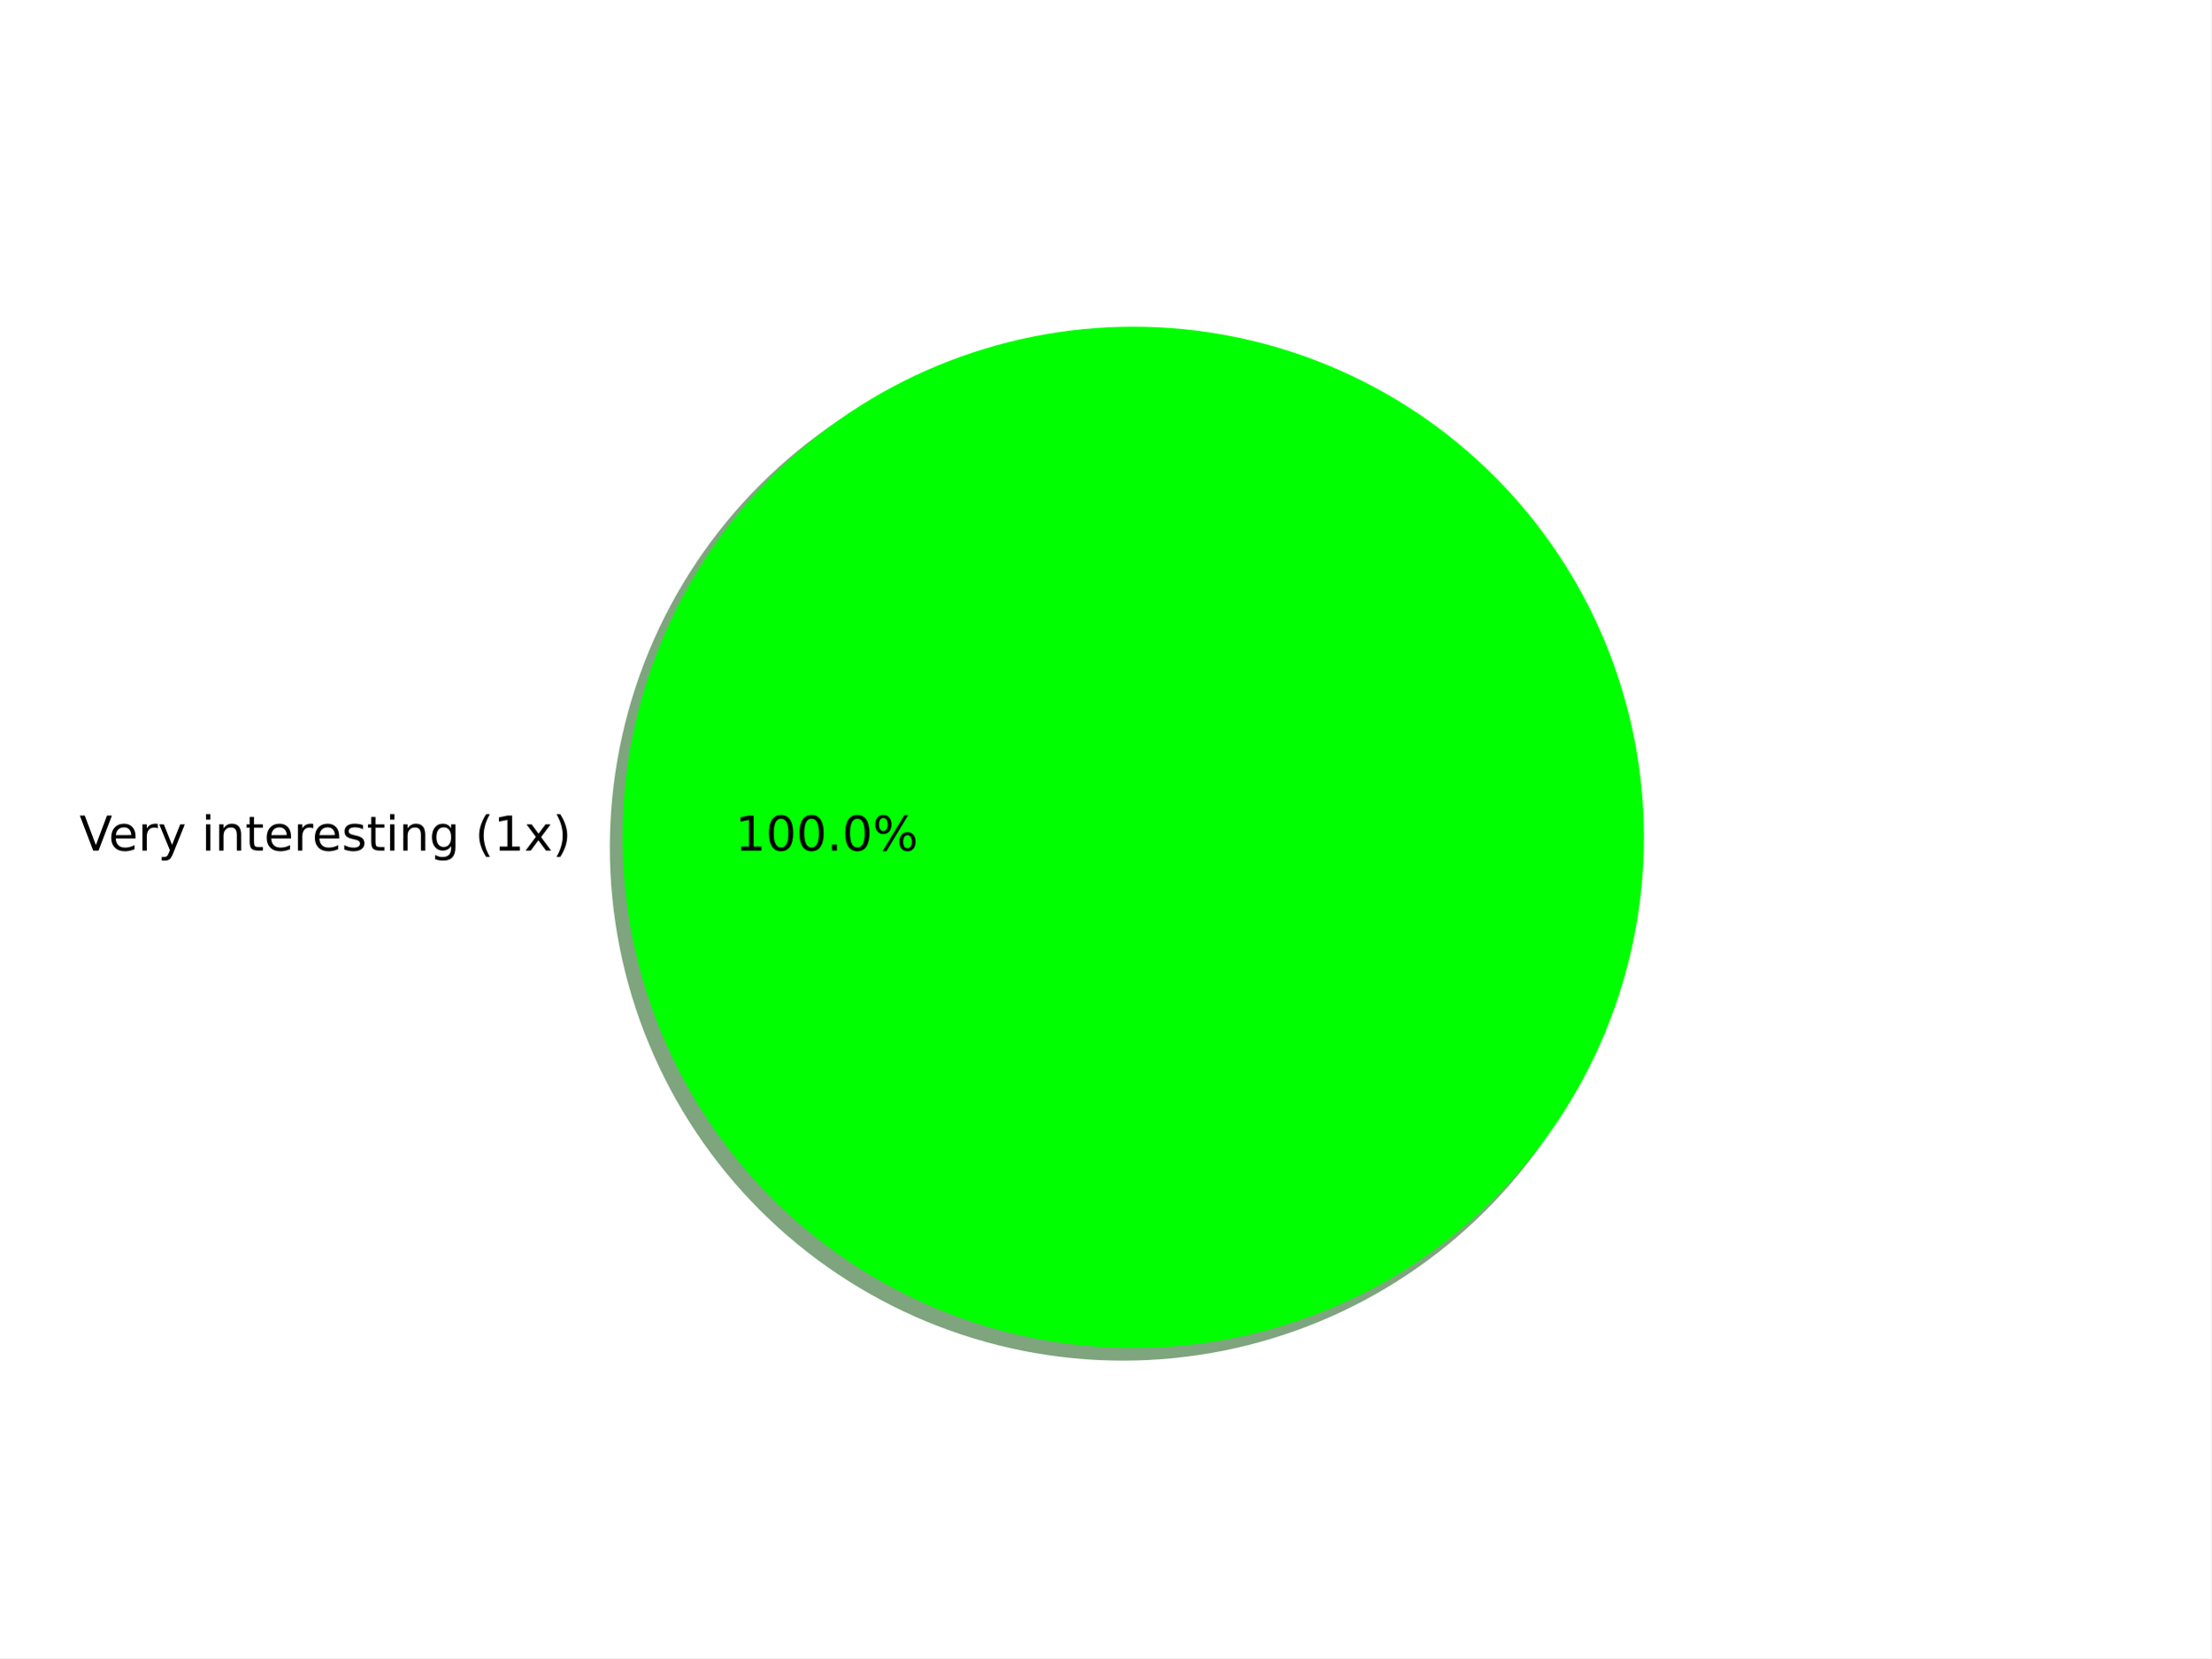
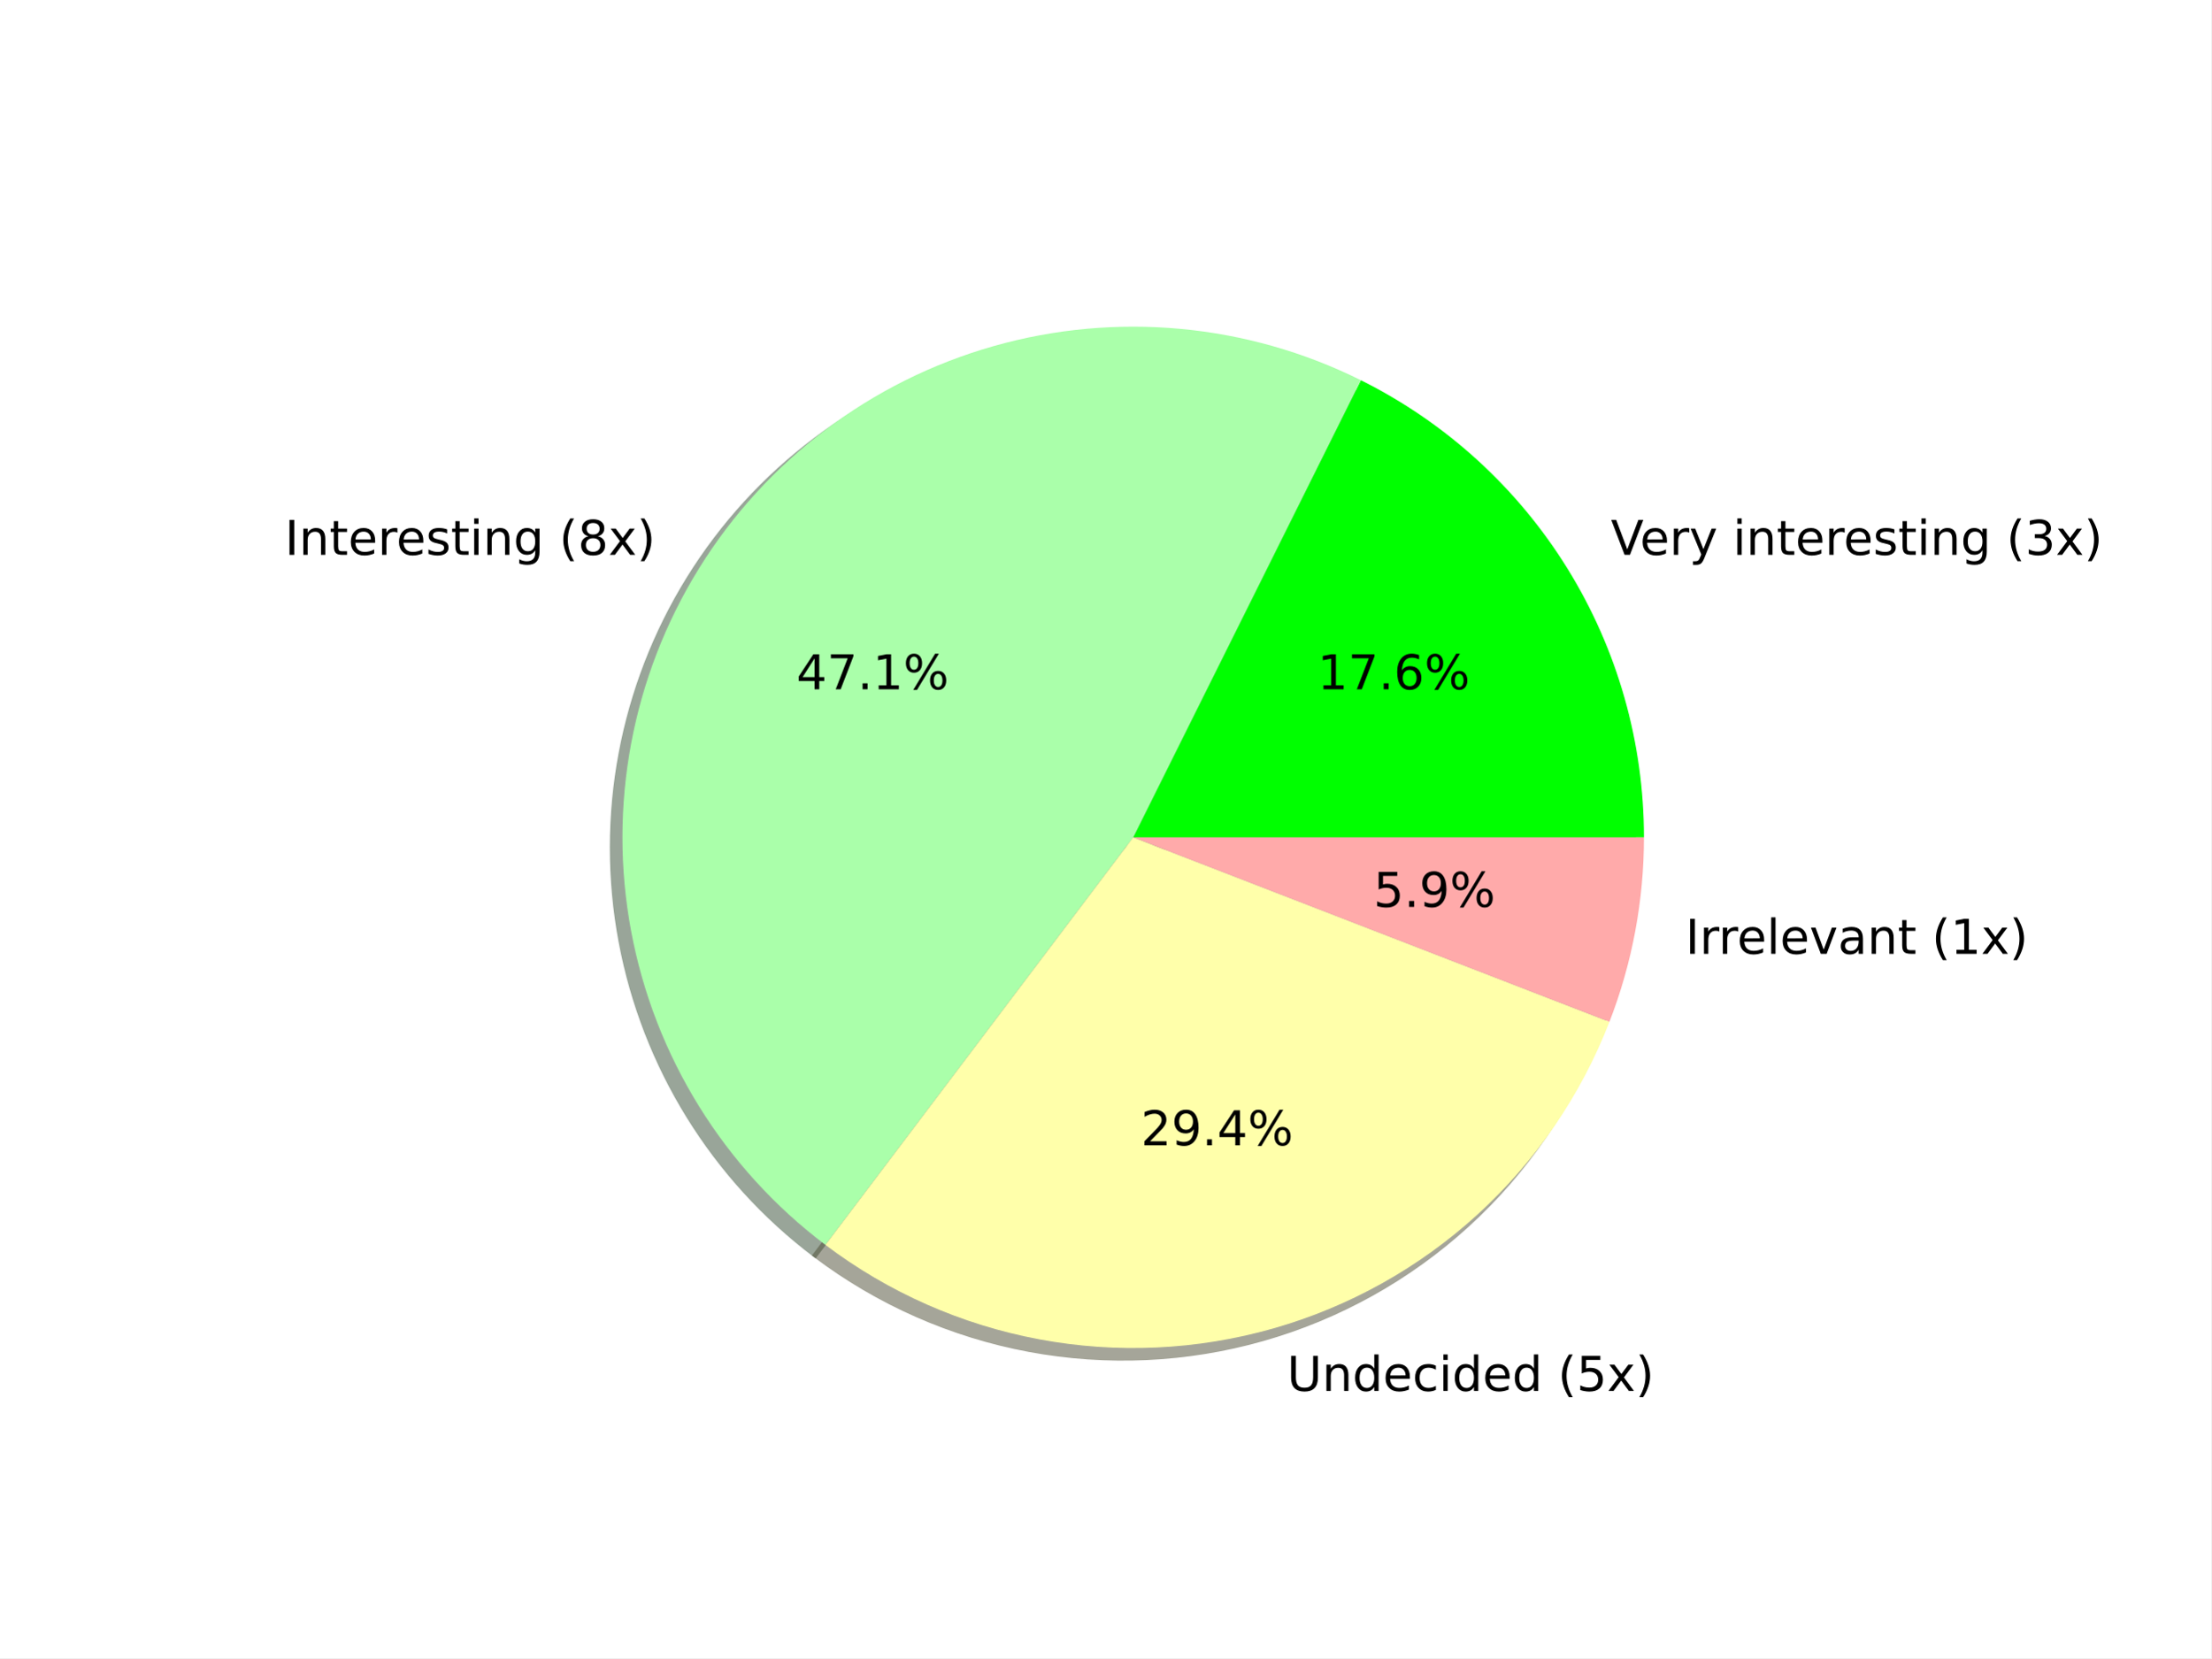
<svg xmlns="http://www.w3.org/2000/svg" xmlns:xlink="http://www.w3.org/1999/xlink" width="460.8pt" height="345.6pt" viewBox="0 0 460.8 345.6" version="1.1">
  <defs>
    <style type="text/css">*{stroke-linejoin: round; stroke-linecap: butt}</style>
  </defs>
  <g id="figure_1">
    <g id="patch_1">
      <path d="M 0 345.6  L 460.8 345.6  L 460.8 0  L 0 0  z " style="fill: #ffffff" />
    </g>
    <g id="axes_1">
      <g id="patch_2">
-         <path d="M 340.476 176.657  C 340.476 162.679 337.723 148.836 332.373 135.922  C 327.024 123.008 319.183 111.273 309.299 101.389  C 299.415 91.505 287.68 83.664 274.766 78.315  C 261.852 72.965 248.009 70.212 234.031 70.212  C 220.053 70.212 206.211 72.965 193.296 78.315  C 180.382 83.664 168.647 91.505 158.763 101.389  C 148.879 111.273 141.038 123.008 135.689 135.922  C 130.34 148.836 127.586 162.679 127.586 176.657  C 127.586 190.635 130.34 204.477 135.689 217.392  C 141.038 230.306 148.879 242.041 158.763 251.925  C 168.647 261.809 180.382 269.65 193.296 274.999  C 206.211 280.348 220.053 283.102 234.031 283.102  C 248.009 283.102 261.852 280.348 274.766 274.999  C 287.68 269.65 299.415 261.809 309.299 251.925  C 319.183 242.041 327.024 230.306 332.373 217.392  C 337.723 204.477 340.476 190.635 340.476 176.657  M 234.031 176.657  M 340.476 176.657  z " style="fill: #004c00; opacity: 0.5; stroke: #004c00; stroke-linejoin: miter" />
+         <path d="M 340.476 176.657  C 340.476 156.861 334.954 137.452 324.532 120.621  C 314.111 103.79 299.198 90.195 281.478 81.371  L 234.031 176.657  L 340.476 176.657  z " style="fill: #004c00; opacity: 0.5; stroke: #004c00; stroke-linejoin: miter" />
      </g>
      <g id="patch_3">
-         <path d="M 342.605 174.528  C 342.605 160.55 339.851 146.708 334.502 133.793  C 329.153 120.879 321.312 109.144 311.428 99.26  C 301.544 89.376 289.809 81.535 276.895 76.186  C 263.98 70.837 250.138 68.083 236.16 68.083  C 222.182 68.083 208.34 70.837 195.425 76.186  C 182.511 81.535 170.776 89.376 160.892 99.26  C 151.008 109.144 143.167 120.879 137.818 133.793  C 132.469 146.708 129.715 160.55 129.715 174.528  C 129.715 188.506 132.469 202.348 137.818 215.263  C 143.167 228.177 151.008 239.912 160.892 249.796  C 170.776 259.68 182.511 267.521 195.425 272.87  C 208.34 278.219 222.182 280.973 236.16 280.973  C 250.138 280.973 263.98 278.219 276.895 272.87  C 289.809 267.521 301.544 259.68 311.428 249.796  C 321.312 239.912 329.153 228.177 334.502 215.263  C 339.851 202.348 342.605 188.506 342.605 174.528  M 236.16 174.528  M 342.605 174.528  z " style="fill: #00ff00" />
+         <path d="M 281.478 81.371  C 257.735 69.549 230.411 67.017 204.901 74.276  C 179.391 81.534 157.492 98.071 143.53 120.621  C 129.568 143.171 124.525 170.145 129.399 196.216  C 134.272 222.287 148.718 245.618 169.884 261.602  L 234.031 176.657  L 281.478 81.371  z " style="fill: #334c33; opacity: 0.5; stroke: #334c33; stroke-linejoin: miter" />
+       </g>
+       <g id="patch_4">
+         <path d="M 169.884 261.602  C 183.023 271.524 198.287 278.264 214.472 281.289  C 230.657 284.315 247.325 283.544 263.161 279.038  C 278.998 274.532 293.575 266.413 305.743 255.321  C 317.91 244.228 327.34 230.462 333.288 215.109  L 234.031 176.657  L 169.884 261.602  z " style="fill: #4c4c33; opacity: 0.5; stroke: #4c4c33; stroke-linejoin: miter" />
+       </g>
+       <g id="patch_5">
+         <path d="M 333.288 215.109  C 335.658 208.991 337.458 202.666 338.663 196.216  C 339.869 189.766 340.476 183.219 340.476 176.657  L 234.031 176.657  L 333.288 215.109  z " style="fill: #4c3333; opacity: 0.5; stroke: #4c3333; stroke-linejoin: miter" />
+       </g>
+       <g id="patch_6">
+         <path d="M 342.605 174.528  C 342.605 154.732 337.082 135.323 326.661 118.492  C 316.24 101.661 301.327 88.066 283.607 79.243  L 236.16 174.528  L 342.605 174.528  z " style="fill: #00ff00" />
+       </g>
+       <g id="patch_7">
+         <path d="M 283.607 79.243  C 259.864 67.42 232.54 64.888 207.03 72.147  C 181.52 79.405 159.621 95.942 145.659 118.492  C 131.696 141.042 126.654 168.016 131.528 194.087  C 136.401 220.158 150.847 243.489 172.013 259.473  L 236.16 174.528  L 283.607 79.243  z " style="fill: #aaffaa" />
+       </g>
+       <g id="patch_8">
+         <path d="M 172.013 259.473  C 185.152 269.395 200.416 276.135 216.601 279.16  C 232.785 282.186 249.454 281.415 265.29 276.909  C 281.126 272.403 295.704 264.284 307.871 253.192  C 320.039 242.099 329.469 228.333 335.417 212.98  L 236.16 174.528  L 172.013 259.473  z " style="fill: #ffffaa" />
+       </g>
+       <g id="patch_9">
+         <path d="M 335.417 212.98  C 337.787 206.862 339.587 200.537 340.792 194.087  C 341.998 187.637 342.605 181.09 342.605 174.528  L 236.16 174.528  L 335.417 212.98  z " style="fill: #ffaaaa" />
      </g>
      <g id="matplotlib.axis_1" />
      <g id="matplotlib.axis_2" />
      <g id="text_1">
-         <g transform="translate(16.55978 177.2874)scale(0.1 -0.1)">
+         <g transform="translate(335.7113 115.6478)scale(0.1 -0.1)">
          <defs>
            <path id="DejaVuSans-56" d="M 1831 0  L 50 4666  L 709 4666  L 2188 738  L 3669 4666  L 4325 4666  L 2547 0  L 1831 0  z " transform="scale(0.015625)" />
            <path id="DejaVuSans-65" d="M 3597 1894  L 3597 1613  L 953 1613  Q 991 1019 1311 708  Q 1631 397 2203 397  Q 2534 397 2845 478  Q 3156 559 3463 722  L 3463 178  Q 3153 47 2828 -22  Q 2503 -91 2169 -91  Q 1331 -91 842 396  Q 353 884 353 1716  Q 353 2575 817 3079  Q 1281 3584 2069 3584  Q 2775 3584 3186 3129  Q 3597 2675 3597 1894  z M 3022 2063  Q 3016 2534 2758 2815  Q 2500 3097 2075 3097  Q 1594 3097 1305 2825  Q 1016 2553 972 2059  L 3022 2063  z " transform="scale(0.015625)" />
            <path id="DejaVuSans-72" d="M 2631 2963  Q 2534 3019 2420 3045  Q 2306 3072 2169 3072  Q 1681 3072 1420 2755  Q 1159 2438 1159 1844  L 1159 0  L 581 0  L 581 3500  L 1159 3500  L 1159 2956  Q 1341 3275 1631 3429  Q 1922 3584 2338 3584  Q 2397 3584 2469 3576  Q 2541 3569 2628 3553  L 2631 2963  z " transform="scale(0.015625)" />
            <path id="DejaVuSans-79" d="M 2059 -325  Q 1816 -950 1584 -1140  Q 1353 -1331 966 -1331  L 506 -1331  L 506 -850  L 844 -850  Q 1081 -850 1212 -737  Q 1344 -625 1503 -206  L 1606 56  L 191 3500  L 800 3500  L 1894 763  L 2988 3500  L 3597 3500  L 2059 -325  z " transform="scale(0.015625)" />
            <path id="DejaVuSans-20" transform="scale(0.015625)" />
            <path id="DejaVuSans-69" d="M 603 3500  L 1178 3500  L 1178 0  L 603 0  L 603 3500  z M 603 4863  L 1178 4863  L 1178 4134  L 603 4134  L 603 4863  z " transform="scale(0.015625)" />
            <path id="DejaVuSans-6e" d="M 3513 2113  L 3513 0  L 2938 0  L 2938 2094  Q 2938 2591 2744 2837  Q 2550 3084 2163 3084  Q 1697 3084 1428 2787  Q 1159 2491 1159 1978  L 1159 0  L 581 0  L 581 3500  L 1159 3500  L 1159 2956  Q 1366 3272 1645 3428  Q 1925 3584 2291 3584  Q 2894 3584 3203 3211  Q 3513 2838 3513 2113  z " transform="scale(0.015625)" />
            <path id="DejaVuSans-74" d="M 1172 4494  L 1172 3500  L 2356 3500  L 2356 3053  L 1172 3053  L 1172 1153  Q 1172 725 1289 603  Q 1406 481 1766 481  L 2356 481  L 2356 0  L 1766 0  Q 1100 0 847 248  Q 594 497 594 1153  L 594 3053  L 172 3053  L 172 3500  L 594 3500  L 594 4494  L 1172 4494  z " transform="scale(0.015625)" />
            <path id="DejaVuSans-73" d="M 2834 3397  L 2834 2853  Q 2591 2978 2328 3040  Q 2066 3103 1784 3103  Q 1356 3103 1142 2972  Q 928 2841 928 2578  Q 928 2378 1081 2264  Q 1234 2150 1697 2047  L 1894 2003  Q 2506 1872 2764 1633  Q 3022 1394 3022 966  Q 3022 478 2636 193  Q 2250 -91 1575 -91  Q 1294 -91 989 -36  Q 684 19 347 128  L 347 722  Q 666 556 975 473  Q 1284 391 1588 391  Q 1994 391 2212 530  Q 2431 669 2431 922  Q 2431 1156 2273 1281  Q 2116 1406 1581 1522  L 1381 1569  Q 847 1681 609 1914  Q 372 2147 372 2553  Q 372 3047 722 3315  Q 1072 3584 1716 3584  Q 2034 3584 2315 3537  Q 2597 3491 2834 3397  z " transform="scale(0.015625)" />
            <path id="DejaVuSans-67" d="M 2906 1791  Q 2906 2416 2648 2759  Q 2391 3103 1925 3103  Q 1463 3103 1205 2759  Q 947 2416 947 1791  Q 947 1169 1205 825  Q 1463 481 1925 481  Q 2391 481 2648 825  Q 2906 1169 2906 1791  z M 3481 434  Q 3481 -459 3084 -895  Q 2688 -1331 1869 -1331  Q 1566 -1331 1297 -1286  Q 1028 -1241 775 -1147  L 775 -588  Q 1028 -725 1275 -790  Q 1522 -856 1778 -856  Q 2344 -856 2625 -561  Q 2906 -266 2906 331  L 2906 616  Q 2728 306 2450 153  Q 2172 0 1784 0  Q 1141 0 747 490  Q 353 981 353 1791  Q 353 2603 747 3093  Q 1141 3584 1784 3584  Q 2172 3584 2450 3431  Q 2728 3278 2906 2969  L 2906 3500  L 3481 3500  L 3481 434  z " transform="scale(0.015625)" />
            <path id="DejaVuSans-28" d="M 1984 4856  Q 1566 4138 1362 3434  Q 1159 2731 1159 2009  Q 1159 1288 1364 580  Q 1569 -128 1984 -844  L 1484 -844  Q 1016 -109 783 600  Q 550 1309 550 2009  Q 550 2706 781 3412  Q 1013 4119 1484 4856  L 1984 4856  z " transform="scale(0.015625)" />
-             <path id="DejaVuSans-31" d="M 794 531  L 1825 531  L 1825 4091  L 703 3866  L 703 4441  L 1819 4666  L 2450 4666  L 2450 531  L 3481 531  L 3481 0  L 794 0  L 794 531  z " transform="scale(0.015625)" />
+             <path id="DejaVuSans-33" d="M 2597 2516  Q 3050 2419 3304 2112  Q 3559 1806 3559 1356  Q 3559 666 3084 287  Q 2609 -91 1734 -91  Q 1441 -91 1130 -33  Q 819 25 488 141  L 488 750  Q 750 597 1062 519  Q 1375 441 1716 441  Q 2309 441 2620 675  Q 2931 909 2931 1356  Q 2931 1769 2642 2001  Q 2353 2234 1838 2234  L 1294 2234  L 1294 2753  L 1863 2753  Q 2328 2753 2575 2939  Q 2822 3125 2822 3475  Q 2822 3834 2567 4026  Q 2313 4219 1838 4219  Q 1578 4219 1281 4162  Q 984 4106 628 3988  L 628 4550  Q 988 4650 1302 4700  Q 1616 4750 1894 4750  Q 2613 4750 3031 4423  Q 3450 4097 3450 3541  Q 3450 3153 3228 2886  Q 3006 2619 2597 2516  z " transform="scale(0.015625)" />
            <path id="DejaVuSans-78" d="M 3513 3500  L 2247 1797  L 3578 0  L 2900 0  L 1881 1375  L 863 0  L 184 0  L 1544 1831  L 300 3500  L 978 3500  L 1906 2253  L 2834 3500  L 3513 3500  z " transform="scale(0.015625)" />
            <path id="DejaVuSans-29" d="M 513 4856  L 1013 4856  Q 1481 4119 1714 3412  Q 1947 2706 1947 2009  Q 1947 1309 1714 600  Q 1481 -109 1013 -844  L 513 -844  Q 928 -128 1133 580  Q 1338 1288 1338 2009  Q 1338 2731 1133 3434  Q 928 4138 513 4856  z " transform="scale(0.015625)" />
          </defs>
          <use xlink:href="#DejaVuSans-56" />
          <use xlink:href="#DejaVuSans-65" x="60.658" />
          <use xlink:href="#DejaVuSans-72" x="122.182" />
          <use xlink:href="#DejaVuSans-79" x="163.295" />
          <use xlink:href="#DejaVuSans-20" x="222.475" />
          <use xlink:href="#DejaVuSans-69" x="254.262" />
          <use xlink:href="#DejaVuSans-6e" x="282.045" />
          <use xlink:href="#DejaVuSans-74" x="345.424" />
          <use xlink:href="#DejaVuSans-65" x="384.633" />
          <use xlink:href="#DejaVuSans-72" x="446.156" />
          <use xlink:href="#DejaVuSans-65" x="485.02" />
          <use xlink:href="#DejaVuSans-73" x="546.543" />
          <use xlink:href="#DejaVuSans-74" x="598.643" />
          <use xlink:href="#DejaVuSans-69" x="637.852" />
          <use xlink:href="#DejaVuSans-6e" x="665.635" />
          <use xlink:href="#DejaVuSans-67" x="729.014" />
          <use xlink:href="#DejaVuSans-20" x="792.49" />
          <use xlink:href="#DejaVuSans-28" x="824.277" />
-           <use xlink:href="#DejaVuSans-31" x="863.291" />
+           <use xlink:href="#DejaVuSans-33" x="863.291" />
          <use xlink:href="#DejaVuSans-78" x="926.914" />
          <use xlink:href="#DejaVuSans-29" x="986.094" />
        </g>
      </g>
      <g id="text_2">
-         <g transform="translate(153.2283 177.2874)scale(0.1 -0.1)">
-           <defs>
-             <path id="DejaVuSans-30" d="M 2034 4250  Q 1547 4250 1301 3770  Q 1056 3291 1056 2328  Q 1056 1369 1301 889  Q 1547 409 2034 409  Q 2525 409 2770 889  Q 3016 1369 3016 2328  Q 3016 3291 2770 3770  Q 2525 4250 2034 4250  z M 2034 4750  Q 2819 4750 3233 4129  Q 3647 3509 3647 2328  Q 3647 1150 3233 529  Q 2819 -91 2034 -91  Q 1250 -91 836 529  Q 422 1150 422 2328  Q 422 3509 836 4129  Q 1250 4750 2034 4750  z " transform="scale(0.015625)" />
+         <g transform="translate(274.5771 143.6658)scale(0.1 -0.1)">
+           <defs>
+             <path id="DejaVuSans-31" d="M 794 531  L 1825 531  L 1825 4091  L 703 3866  L 703 4441  L 1819 4666  L 2450 4666  L 2450 531  L 3481 531  L 3481 0  L 794 0  L 794 531  z " transform="scale(0.015625)" />
+             <path id="DejaVuSans-37" d="M 525 4666  L 3525 4666  L 3525 4397  L 1831 0  L 1172 0  L 2766 4134  L 525 4134  L 525 4666  z " transform="scale(0.015625)" />
            <path id="DejaVuSans-2e" d="M 684 794  L 1344 794  L 1344 0  L 684 0  L 684 794  z " transform="scale(0.015625)" />
+             <path id="DejaVuSans-36" d="M 2113 2584  Q 1688 2584 1439 2293  Q 1191 2003 1191 1497  Q 1191 994 1439 701  Q 1688 409 2113 409  Q 2538 409 2786 701  Q 3034 994 3034 1497  Q 3034 2003 2786 2293  Q 2538 2584 2113 2584  z M 3366 4563  L 3366 3988  Q 3128 4100 2886 4159  Q 2644 4219 2406 4219  Q 1781 4219 1451 3797  Q 1122 3375 1075 2522  Q 1259 2794 1537 2939  Q 1816 3084 2150 3084  Q 2853 3084 3261 2657  Q 3669 2231 3669 1497  Q 3669 778 3244 343  Q 2819 -91 2113 -91  Q 1303 -91 875 529  Q 447 1150 447 2328  Q 447 3434 972 4092  Q 1497 4750 2381 4750  Q 2619 4750 2861 4703  Q 3103 4656 3366 4563  z " transform="scale(0.015625)" />
            <path id="DejaVuSans-25" d="M 4653 2053  Q 4381 2053 4226 1822  Q 4072 1591 4072 1178  Q 4072 772 4226 539  Q 4381 306 4653 306  Q 4919 306 5073 539  Q 5228 772 5228 1178  Q 5228 1588 5073 1820  Q 4919 2053 4653 2053  z M 4653 2450  Q 5147 2450 5437 2106  Q 5728 1763 5728 1178  Q 5728 594 5436 251  Q 5144 -91 4653 -91  Q 4153 -91 3862 251  Q 3572 594 3572 1178  Q 3572 1766 3864 2108  Q 4156 2450 4653 2450  z M 1428 4353  Q 1159 4353 1004 4120  Q 850 3888 850 3481  Q 850 3069 1003 2837  Q 1156 2606 1428 2606  Q 1700 2606 1854 2837  Q 2009 3069 2009 3481  Q 2009 3884 1853 4118  Q 1697 4353 1428 4353  z M 4250 4750  L 4750 4750  L 1831 -91  L 1331 -91  L 4250 4750  z M 1428 4750  Q 1922 4750 2215 4408  Q 2509 4066 2509 3481  Q 2509 2891 2217 2550  Q 1925 2209 1428 2209  Q 931 2209 642 2551  Q 353 2894 353 3481  Q 353 4063 643 4406  Q 934 4750 1428 4750  z " transform="scale(0.015625)" />
          </defs>
          <use xlink:href="#DejaVuSans-31" />
-           <use xlink:href="#DejaVuSans-30" x="63.623" />
-           <use xlink:href="#DejaVuSans-30" x="127.246" />
-           <use xlink:href="#DejaVuSans-2e" x="190.869" />
-           <use xlink:href="#DejaVuSans-30" x="222.656" />
-           <use xlink:href="#DejaVuSans-25" x="286.279" />
+           <use xlink:href="#DejaVuSans-37" x="63.623" />
+           <use xlink:href="#DejaVuSans-2e" x="127.246" />
+           <use xlink:href="#DejaVuSans-36" x="159.033" />
+           <use xlink:href="#DejaVuSans-25" x="222.656" />
+         </g>
+       </g>
+       <g id="text_3">
+         <g transform="translate(59.35244 115.6478)scale(0.1 -0.1)">
+           <defs>
+             <path id="DejaVuSans-49" d="M 628 4666  L 1259 4666  L 1259 0  L 628 0  L 628 4666  z " transform="scale(0.015625)" />
+             <path id="DejaVuSans-38" d="M 2034 2216  Q 1584 2216 1326 1975  Q 1069 1734 1069 1313  Q 1069 891 1326 650  Q 1584 409 2034 409  Q 2484 409 2743 651  Q 3003 894 3003 1313  Q 3003 1734 2745 1975  Q 2488 2216 2034 2216  z M 1403 2484  Q 997 2584 770 2862  Q 544 3141 544 3541  Q 544 4100 942 4425  Q 1341 4750 2034 4750  Q 2731 4750 3128 4425  Q 3525 4100 3525 3541  Q 3525 3141 3298 2862  Q 3072 2584 2669 2484  Q 3125 2378 3379 2068  Q 3634 1759 3634 1313  Q 3634 634 3220 271  Q 2806 -91 2034 -91  Q 1263 -91 848 271  Q 434 634 434 1313  Q 434 1759 690 2068  Q 947 2378 1403 2484  z M 1172 3481  Q 1172 3119 1398 2916  Q 1625 2713 2034 2713  Q 2441 2713 2670 2916  Q 2900 3119 2900 3481  Q 2900 3844 2670 4047  Q 2441 4250 2034 4250  Q 1625 4250 1398 4047  Q 1172 3844 1172 3481  z " transform="scale(0.015625)" />
+           </defs>
+           <use xlink:href="#DejaVuSans-49" />
+           <use xlink:href="#DejaVuSans-6e" x="29.492" />
+           <use xlink:href="#DejaVuSans-74" x="92.871" />
+           <use xlink:href="#DejaVuSans-65" x="132.08" />
+           <use xlink:href="#DejaVuSans-72" x="193.604" />
+           <use xlink:href="#DejaVuSans-65" x="232.467" />
+           <use xlink:href="#DejaVuSans-73" x="293.99" />
+           <use xlink:href="#DejaVuSans-74" x="346.09" />
+           <use xlink:href="#DejaVuSans-69" x="385.299" />
+           <use xlink:href="#DejaVuSans-6e" x="413.082" />
+           <use xlink:href="#DejaVuSans-67" x="476.461" />
+           <use xlink:href="#DejaVuSans-20" x="539.938" />
+           <use xlink:href="#DejaVuSans-28" x="571.725" />
+           <use xlink:href="#DejaVuSans-38" x="610.738" />
+           <use xlink:href="#DejaVuSans-78" x="674.361" />
+           <use xlink:href="#DejaVuSans-29" x="733.541" />
+         </g>
+       </g>
+       <g id="text_4">
+         <g transform="translate(165.9757 143.6658)scale(0.1 -0.1)">
+           <defs>
+             <path id="DejaVuSans-34" d="M 2419 4116  L 825 1625  L 2419 1625  L 2419 4116  z M 2253 4666  L 3047 4666  L 3047 1625  L 3713 1625  L 3713 1100  L 3047 1100  L 3047 0  L 2419 0  L 2419 1100  L 313 1100  L 313 1709  L 2253 4666  z " transform="scale(0.015625)" />
+           </defs>
+           <use xlink:href="#DejaVuSans-34" />
+           <use xlink:href="#DejaVuSans-37" x="63.623" />
+           <use xlink:href="#DejaVuSans-2e" x="127.246" />
+           <use xlink:href="#DejaVuSans-31" x="159.033" />
+           <use xlink:href="#DejaVuSans-25" x="222.656" />
+         </g>
+       </g>
+       <g id="text_5">
+         <g transform="translate(268.203 289.9068)scale(0.1 -0.1)">
+           <defs>
+             <path id="DejaVuSans-55" d="M 556 4666  L 1191 4666  L 1191 1831  Q 1191 1081 1462 751  Q 1734 422 2344 422  Q 2950 422 3222 751  Q 3494 1081 3494 1831  L 3494 4666  L 4128 4666  L 4128 1753  Q 4128 841 3676 375  Q 3225 -91 2344 -91  Q 1459 -91 1007 375  Q 556 841 556 1753  L 556 4666  z " transform="scale(0.015625)" />
+             <path id="DejaVuSans-64" d="M 2906 2969  L 2906 4863  L 3481 4863  L 3481 0  L 2906 0  L 2906 525  Q 2725 213 2448 61  Q 2172 -91 1784 -91  Q 1150 -91 751 415  Q 353 922 353 1747  Q 353 2572 751 3078  Q 1150 3584 1784 3584  Q 2172 3584 2448 3432  Q 2725 3281 2906 2969  z M 947 1747  Q 947 1113 1208 752  Q 1469 391 1925 391  Q 2381 391 2643 752  Q 2906 1113 2906 1747  Q 2906 2381 2643 2742  Q 2381 3103 1925 3103  Q 1469 3103 1208 2742  Q 947 2381 947 1747  z " transform="scale(0.015625)" />
+             <path id="DejaVuSans-63" d="M 3122 3366  L 3122 2828  Q 2878 2963 2633 3030  Q 2388 3097 2138 3097  Q 1578 3097 1268 2742  Q 959 2388 959 1747  Q 959 1106 1268 751  Q 1578 397 2138 397  Q 2388 397 2633 464  Q 2878 531 3122 666  L 3122 134  Q 2881 22 2623 -34  Q 2366 -91 2075 -91  Q 1284 -91 818 406  Q 353 903 353 1747  Q 353 2603 823 3093  Q 1294 3584 2113 3584  Q 2378 3584 2631 3529  Q 2884 3475 3122 3366  z " transform="scale(0.015625)" />
+             <path id="DejaVuSans-35" d="M 691 4666  L 3169 4666  L 3169 4134  L 1269 4134  L 1269 2991  Q 1406 3038 1543 3061  Q 1681 3084 1819 3084  Q 2600 3084 3056 2656  Q 3513 2228 3513 1497  Q 3513 744 3044 326  Q 2575 -91 1722 -91  Q 1428 -91 1123 -41  Q 819 9 494 109  L 494 744  Q 775 591 1075 516  Q 1375 441 1709 441  Q 2250 441 2565 725  Q 2881 1009 2881 1497  Q 2881 1984 2565 2268  Q 2250 2553 1709 2553  Q 1456 2553 1204 2497  Q 953 2441 691 2322  L 691 4666  z " transform="scale(0.015625)" />
+           </defs>
+           <use xlink:href="#DejaVuSans-55" />
+           <use xlink:href="#DejaVuSans-6e" x="73.193" />
+           <use xlink:href="#DejaVuSans-64" x="136.572" />
+           <use xlink:href="#DejaVuSans-65" x="200.049" />
+           <use xlink:href="#DejaVuSans-63" x="261.572" />
+           <use xlink:href="#DejaVuSans-69" x="316.553" />
+           <use xlink:href="#DejaVuSans-64" x="344.336" />
+           <use xlink:href="#DejaVuSans-65" x="407.812" />
+           <use xlink:href="#DejaVuSans-64" x="469.336" />
+           <use xlink:href="#DejaVuSans-20" x="532.812" />
+           <use xlink:href="#DejaVuSans-28" x="564.6" />
+           <use xlink:href="#DejaVuSans-35" x="603.613" />
+           <use xlink:href="#DejaVuSans-78" x="667.236" />
+           <use xlink:href="#DejaVuSans-29" x="726.416" />
+         </g>
+       </g>
+       <g id="text_6">
+         <g transform="translate(237.7544 238.7162)scale(0.1 -0.1)">
+           <defs>
+             <path id="DejaVuSans-32" d="M 1228 531  L 3431 531  L 3431 0  L 469 0  L 469 531  Q 828 903 1448 1529  Q 2069 2156 2228 2338  Q 2531 2678 2651 2914  Q 2772 3150 2772 3378  Q 2772 3750 2511 3984  Q 2250 4219 1831 4219  Q 1534 4219 1204 4116  Q 875 4013 500 3803  L 500 4441  Q 881 4594 1212 4672  Q 1544 4750 1819 4750  Q 2544 4750 2975 4387  Q 3406 4025 3406 3419  Q 3406 3131 3298 2873  Q 3191 2616 2906 2266  Q 2828 2175 2409 1742  Q 1991 1309 1228 531  z " transform="scale(0.015625)" />
+             <path id="DejaVuSans-39" d="M 703 97  L 703 672  Q 941 559 1184 500  Q 1428 441 1663 441  Q 2288 441 2617 861  Q 2947 1281 2994 2138  Q 2813 1869 2534 1725  Q 2256 1581 1919 1581  Q 1219 1581 811 2004  Q 403 2428 403 3163  Q 403 3881 828 4315  Q 1253 4750 1959 4750  Q 2769 4750 3195 4129  Q 3622 3509 3622 2328  Q 3622 1225 3098 567  Q 2575 -91 1691 -91  Q 1453 -91 1209 -44  Q 966 3 703 97  z M 1959 2075  Q 2384 2075 2632 2365  Q 2881 2656 2881 3163  Q 2881 3666 2632 3958  Q 2384 4250 1959 4250  Q 1534 4250 1286 3958  Q 1038 3666 1038 3163  Q 1038 2656 1286 2365  Q 1534 2075 1959 2075  z " transform="scale(0.015625)" />
+           </defs>
+           <use xlink:href="#DejaVuSans-32" />
+           <use xlink:href="#DejaVuSans-39" x="63.623" />
+           <use xlink:href="#DejaVuSans-2e" x="127.246" />
+           <use xlink:href="#DejaVuSans-34" x="159.033" />
+           <use xlink:href="#DejaVuSans-25" x="222.656" />
+         </g>
+       </g>
+       <g id="text_7">
+         <g transform="translate(351.2556 198.8025)scale(0.1 -0.1)">
+           <defs>
+             <path id="DejaVuSans-6c" d="M 603 4863  L 1178 4863  L 1178 0  L 603 0  L 603 4863  z " transform="scale(0.015625)" />
+             <path id="DejaVuSans-76" d="M 191 3500  L 800 3500  L 1894 563  L 2988 3500  L 3597 3500  L 2284 0  L 1503 0  L 191 3500  z " transform="scale(0.015625)" />
+             <path id="DejaVuSans-61" d="M 2194 1759  Q 1497 1759 1228 1600  Q 959 1441 959 1056  Q 959 750 1161 570  Q 1363 391 1709 391  Q 2188 391 2477 730  Q 2766 1069 2766 1631  L 2766 1759  L 2194 1759  z M 3341 1997  L 3341 0  L 2766 0  L 2766 531  Q 2569 213 2275 61  Q 1981 -91 1556 -91  Q 1019 -91 701 211  Q 384 513 384 1019  Q 384 1609 779 1909  Q 1175 2209 1959 2209  L 2766 2209  L 2766 2266  Q 2766 2663 2505 2880  Q 2244 3097 1772 3097  Q 1472 3097 1187 3025  Q 903 2953 641 2809  L 641 3341  Q 956 3463 1253 3523  Q 1550 3584 1831 3584  Q 2591 3584 2966 3190  Q 3341 2797 3341 1997  z " transform="scale(0.015625)" />
+           </defs>
+           <use xlink:href="#DejaVuSans-49" />
+           <use xlink:href="#DejaVuSans-72" x="29.492" />
+           <use xlink:href="#DejaVuSans-72" x="68.855" />
+           <use xlink:href="#DejaVuSans-65" x="107.719" />
+           <use xlink:href="#DejaVuSans-6c" x="169.242" />
+           <use xlink:href="#DejaVuSans-65" x="197.025" />
+           <use xlink:href="#DejaVuSans-76" x="258.549" />
+           <use xlink:href="#DejaVuSans-61" x="317.729" />
+           <use xlink:href="#DejaVuSans-6e" x="379.008" />
+           <use xlink:href="#DejaVuSans-74" x="442.387" />
+           <use xlink:href="#DejaVuSans-20" x="481.596" />
+           <use xlink:href="#DejaVuSans-28" x="513.383" />
+           <use xlink:href="#DejaVuSans-31" x="552.396" />
+           <use xlink:href="#DejaVuSans-78" x="616.02" />
+           <use xlink:href="#DejaVuSans-29" x="675.199" />
+         </g>
+       </g>
+       <g id="text_8">
+         <g transform="translate(286.2371 189.0229)scale(0.1 -0.1)">
+           <use xlink:href="#DejaVuSans-35" />
+           <use xlink:href="#DejaVuSans-2e" x="63.623" />
+           <use xlink:href="#DejaVuSans-39" x="95.41" />
+           <use xlink:href="#DejaVuSans-25" x="159.033" />
        </g>
      </g>
    </g>
  </g>
</svg>
